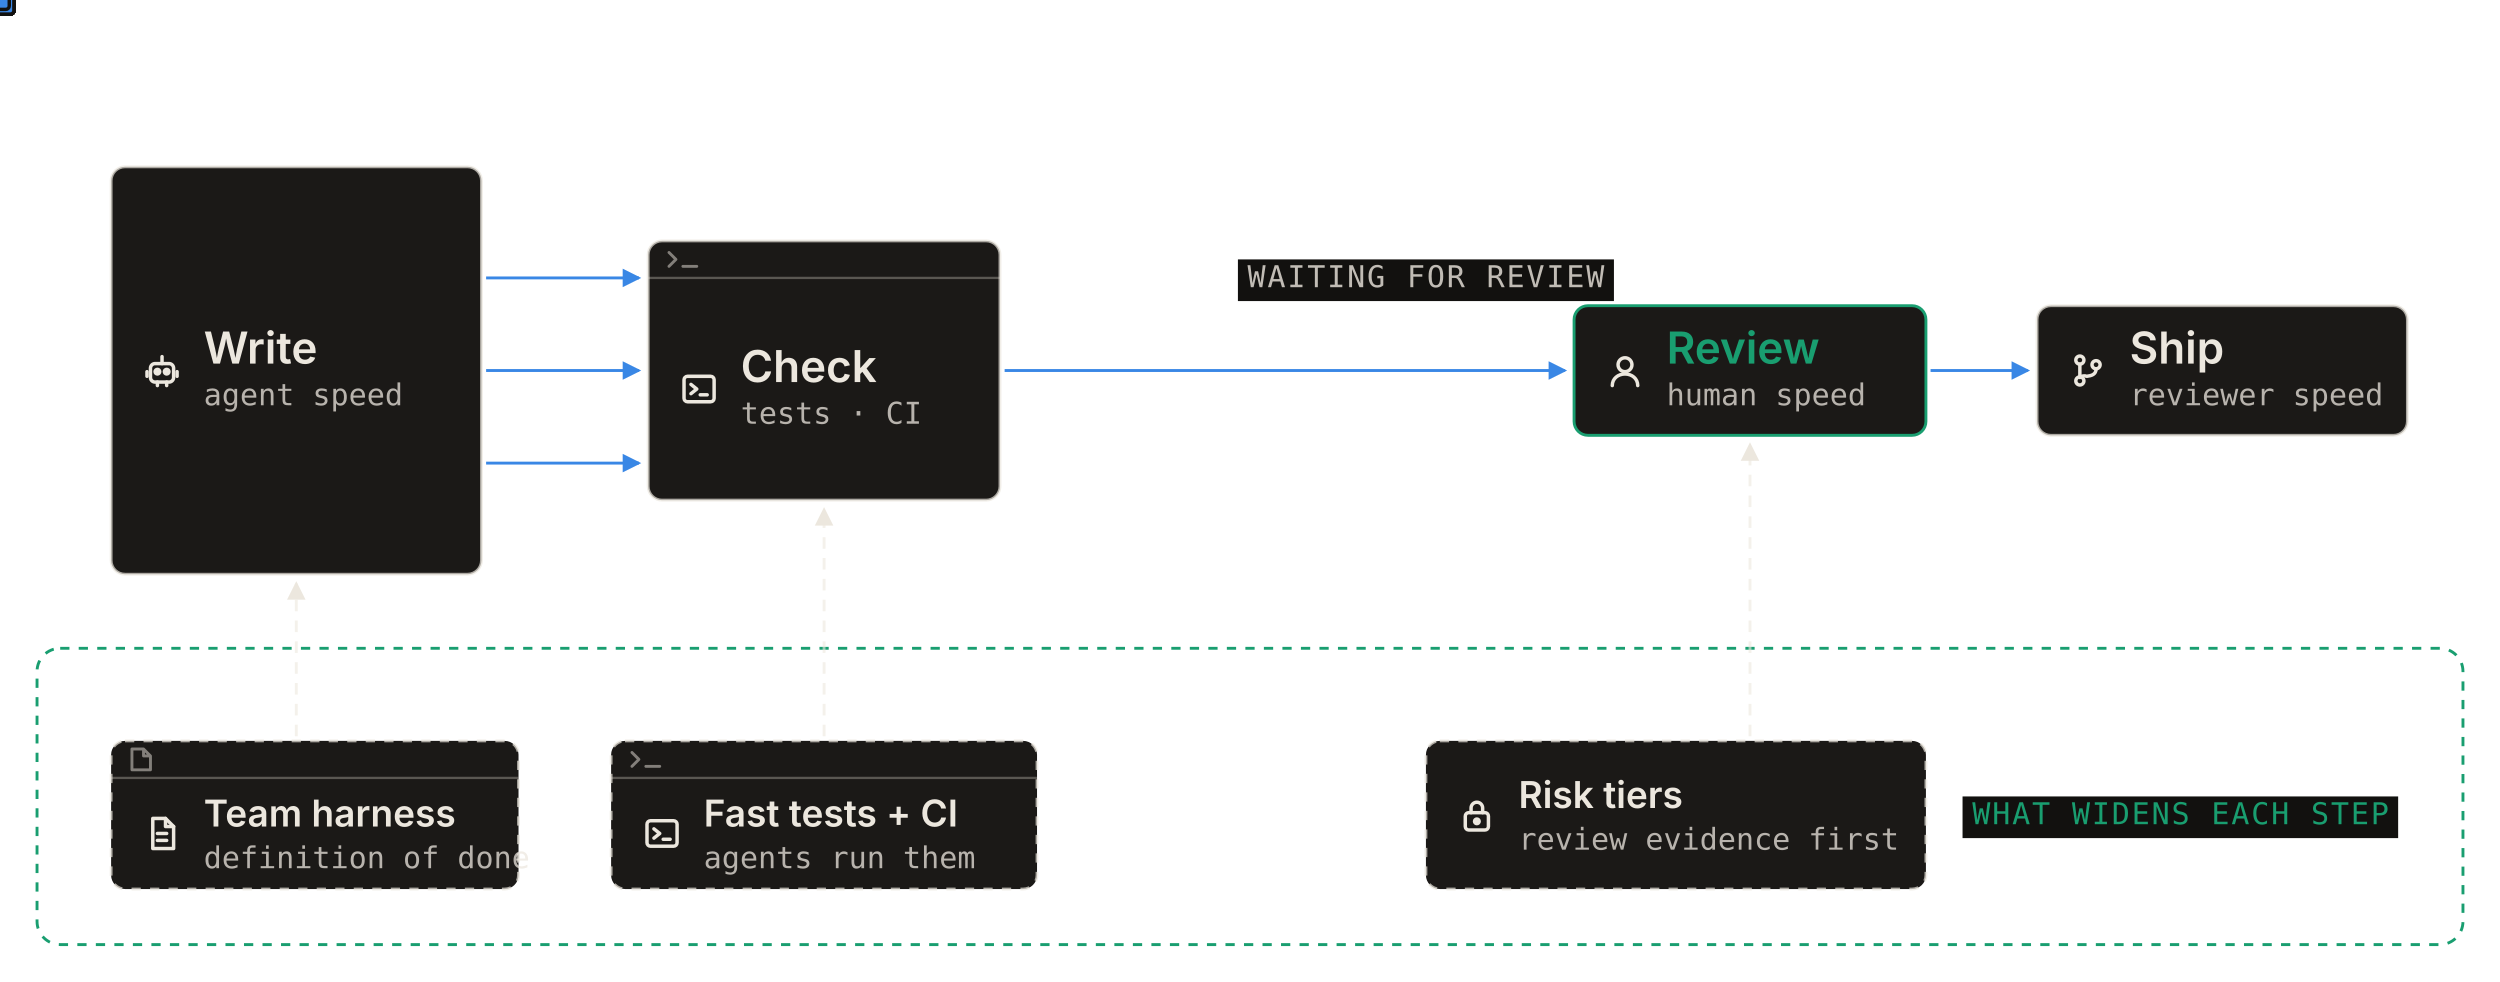
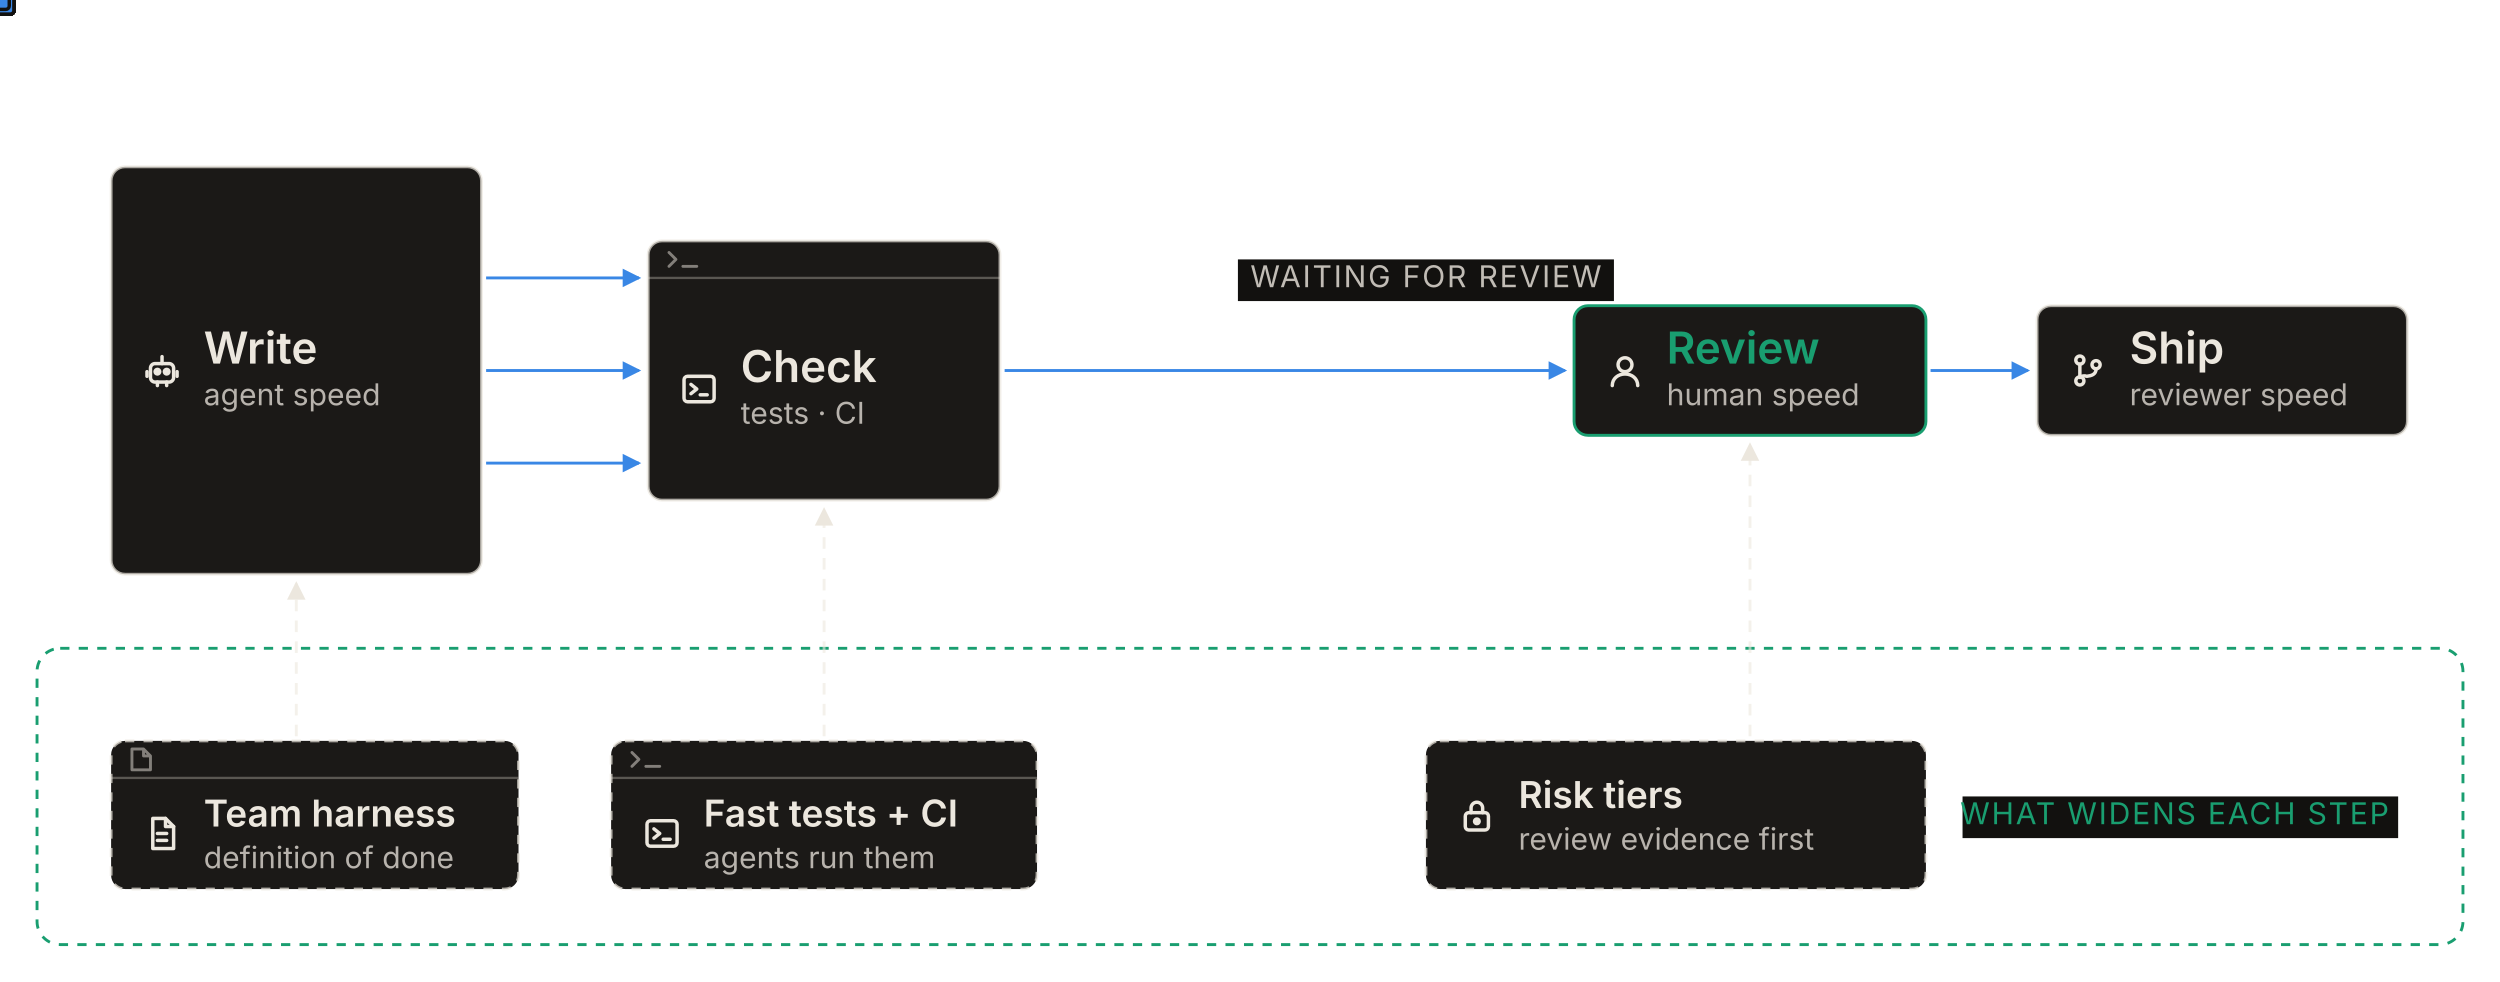
<svg xmlns="http://www.w3.org/2000/svg" viewBox="0 0 1080 424" width="960" height="377" color="#ece7de" font-family="ui-sans-serif, system-ui, -apple-system, 'Segoe UI', Inter, Helvetica, Arial, sans-serif" role="img" aria-label="A pipeline from left to right: Write, Check, Review, Ship. The agent writes at agent speed and sends many changes out at once; Check passes them on; they pile up in a queue in front of Review, the narrowest step, which runs at human speed; and only one change at a time reaches Ship, so the team ships at reviewer speed. Underneath, what widens each step: a team harness with a definition of done under Write, fast tests and CI that agents run under Check, and risk tiers that let reviewers read evidence first under Review.">
  <style>text{user-select:none}</style>
  <g transform="translate(0,0)">
    <defs>
      <marker id="rb-head" markerWidth="8" markerHeight="8" refX="7" refY="4" orient="auto-start-reverse" markerUnits="userSpaceOnUse">
        <path d="M0,0 L8,4 L0,8 z" fill="currentColor" />
      </marker>
      <marker id="rb-head-accent" markerWidth="8" markerHeight="8" refX="7" refY="4" orient="auto-start-reverse" markerUnits="userSpaceOnUse">
        <path d="M0,0 L8,4 L0,8 z" fill="#199e70" />
      </marker>
      <marker id="rb-head-request" markerWidth="8" markerHeight="8" refX="7" refY="4" orient="auto-start-reverse" markerUnits="userSpaceOnUse">
        <path d="M0,0 L8,4 L0,8 z" fill="#3987e5" />
      </marker>
      <marker id="rb-head-response" markerWidth="8" markerHeight="8" refX="7" refY="4" orient="auto-start-reverse" markerUnits="userSpaceOnUse">
        <path d="M0,0 L8,4 L0,8 z" fill="#199e70" />
      </marker>
      <marker id="rb-head-change" markerWidth="8" markerHeight="8" refX="7" refY="4" orient="auto-start-reverse" markerUnits="userSpaceOnUse">
        <path d="M0,0 L8,4 L0,8 z" fill="#d95926" />
      </marker>
    </defs>
    <g data-uipack="node">
      <rect x="48" y="72" width="160" height="176" rx="6" fill="#1b1917" stroke="currentColor" stroke-opacity="0.7" stroke-width="1.25" />
      <path class="uipack__touch-target" d="M 48 72 h 160 v 176 h -160 Z" fill="transparent" stroke="none" aria-hidden="true" />
      <g transform="translate(62, 152)" fill="none" stroke="currentColor" stroke-width="1.5" stroke-linecap="round" stroke-linejoin="round">
        <rect x="3" y="5" width="10" height="8" rx="2" />
        <path d="M8 2v3M6 13v1.5M10 13v1.5M1.5 8.5v2M14.5 8.5v2" />
        <circle cx="6" cy="8.5" r="1" fill="currentColor" />
        <circle cx="10" cy="8.5" r="1" fill="currentColor" />
      </g>
      <text x="88" y="157" text-anchor="start" font-size="19" font-weight="600" fill="currentColor">Write</text>
-       <text x="88" y="175" text-anchor="start" font-size="13" font-family="ui-monospace, SFMono-Regular, Menlo, Consolas, monospace" fill="currentColor" fill-opacity="0.75">agent speed</text>
+       <text x="88" y="175" text-anchor="start" font-size="13" font-family="ui-sans-serif, system-ui, -apple-system, 'Segoe UI', Inter, Helvetica, Arial, sans-serif" fill="currentColor" fill-opacity="0.75">agent speed</text>
    </g>
    <g>
      <path data-uipack="connector" data-kind="request" d="M210,120 L276,120" fill="none" stroke="#3987e5" stroke-opacity="1" stroke-width="1.25" marker-end="url(#rb-head-request)" />
      <g data-uipack="packet" data-kind="request">
        <g>
          <rect x="-4" y="-4" width="8" height="8" rx="1.5" fill="#3987e5" stroke="#12110f" stroke-width="1.5" />
          <animateTransform attributeName="transform" type="scale" dur="0.9s" begin="0s" repeatCount="indefinite" calcMode="spline" values="0;1.2;1;1;0" keyTimes="0;0.12;0.2;0.8;1" keySplines="0.2 0.9 0.3 1;0.4 0 0.6 1;0 0 1 1;0.6 0 0.9 0.4" />
        </g>
        <animateMotion dur="0.9s" begin="0s" repeatCount="indefinite" path="M214,120 L268,120" calcMode="linear" />
      </g>
    </g>
    <g>
      <path data-uipack="connector" data-kind="request" d="M210,160 L276,160" fill="none" stroke="#3987e5" stroke-opacity="1" stroke-width="1.25" marker-end="url(#rb-head-request)" />
      <g data-uipack="packet" data-kind="request">
        <g>
          <rect x="-4" y="-4" width="8" height="8" rx="1.5" fill="#3987e5" stroke="#12110f" stroke-width="1.5" />
          <animateTransform attributeName="transform" type="scale" dur="0.9s" begin="-0.3s" repeatCount="indefinite" calcMode="spline" values="0;1.2;1;1;0" keyTimes="0;0.12;0.2;0.8;1" keySplines="0.2 0.9 0.3 1;0.4 0 0.6 1;0 0 1 1;0.6 0 0.9 0.4" />
        </g>
        <animateMotion dur="0.9s" begin="-0.3s" repeatCount="indefinite" path="M214,160 L268,160" calcMode="linear" />
      </g>
    </g>
    <g>
      <path data-uipack="connector" data-kind="request" d="M210,200 L276,200" fill="none" stroke="#3987e5" stroke-opacity="1" stroke-width="1.25" marker-end="url(#rb-head-request)" />
      <g data-uipack="packet" data-kind="request">
        <g>
          <rect x="-4" y="-4" width="8" height="8" rx="1.5" fill="#3987e5" stroke="#12110f" stroke-width="1.5" />
          <animateTransform attributeName="transform" type="scale" dur="0.9s" begin="-0.6s" repeatCount="indefinite" calcMode="spline" values="0;1.2;1;1;0" keyTimes="0;0.12;0.2;0.8;1" keySplines="0.2 0.9 0.3 1;0.4 0 0.6 1;0 0 1 1;0.6 0 0.9 0.4" />
        </g>
        <animateMotion dur="0.9s" begin="-0.6s" repeatCount="indefinite" path="M214,200 L268,200" calcMode="linear" />
      </g>
    </g>
    <g data-uipack="node">
      <rect x="280" y="104" width="152" height="112" rx="6" fill="#1b1917" stroke="currentColor" stroke-opacity="0.7" stroke-width="1.25" />
      <g data-uipack="node-strip" data-strip="terminal" aria-hidden="true">
        <line x1="280" y1="120" x2="432" y2="120" stroke="currentColor" stroke-opacity="0.3" stroke-width="1" />
        <path fill="none" stroke="currentColor" stroke-opacity="0.5" stroke-width="1.25" stroke-linecap="round" stroke-linejoin="round" d="M 289 109 l 3 3 l -3 3 M 295 115 h 6" />
      </g>
      <path class="uipack__touch-target" d="M 280 104 h 152 v 112 h -152 Z" fill="transparent" stroke="none" aria-hidden="true" />
      <g transform="translate(294, 160)" fill="none" stroke="currentColor" stroke-width="1.5" stroke-linecap="round" stroke-linejoin="round">
        <rect x="1.5" y="2.5" width="13" height="11" rx="1.5" />
        <path d="M4.5 6l2.5 2-2.5 2M8.5 10.5h3" />
      </g>
      <text x="320" y="165" text-anchor="start" font-size="19" font-weight="600" fill="currentColor">Check</text>
-       <text x="320" y="183" text-anchor="start" font-size="13" font-family="ui-monospace, SFMono-Regular, Menlo, Consolas, monospace" fill="currentColor" fill-opacity="0.75">tests · CI</text>
+       <text x="320" y="183" text-anchor="start" font-size="13" font-family="ui-sans-serif, system-ui, -apple-system, 'Segoe UI', Inter, Helvetica, Arial, sans-serif" fill="currentColor" fill-opacity="0.75">tests · CI</text>
    </g>
    <path data-uipack="connector" data-flow="claim" data-kind="request" d="M434,160 L676,160" fill="none" stroke="#3987e5" stroke-opacity="1" stroke-width="1.25" marker-end="url(#rb-head-request)" />
    <g data-uipack="packet" data-flow="claim" data-kind="request">
      <g>
        <rect x="-4" y="-4" width="8" height="8" rx="1.5" fill="#3987e5" stroke="#12110f" stroke-width="1.5" />
        <animateTransform attributeName="transform" type="scale" dur="0.9s" begin="0s" repeatCount="indefinite" calcMode="spline" values="0;1.2;1;1;0" keyTimes="0;0.12;0.2;0.8;1" keySplines="0.2 0.9 0.3 1;0.4 0 0.6 1;0 0 1 1;0.6 0 0.9 0.4" />
      </g>
      <animateMotion dur="0.9s" begin="0s" repeatCount="indefinite" path="M438,160 L564,160" calcMode="linear" />
    </g>
    <g data-uipack="packet" data-flow="claim" data-kind="request">
      <g>
        <rect x="-4" y="-4" width="8" height="8" rx="1.5" fill="#3987e5" stroke="#12110f" stroke-width="1.5" />
        <animateTransform attributeName="transform" type="scale" dur="0.9s" begin="-0.45s" repeatCount="indefinite" calcMode="spline" values="0;1.2;1;1;0" keyTimes="0;0.12;0.2;0.8;1" keySplines="0.2 0.9 0.3 1;0.4 0 0.6 1;0 0 1 1;0.6 0 0.9 0.4" />
      </g>
      <animateMotion dur="0.9s" begin="-0.45s" repeatCount="indefinite" path="M438,160 L564,160" calcMode="linear" />
    </g>
    <g data-uipack="packet" data-flow="claim" data-kind="request">
      <g>
        <rect x="-6" y="-6" width="12" height="12" rx="1.5" fill="#3987e5" stroke="#12110f" stroke-width="1.5" />
        <animateTransform attributeName="transform" type="scale" dur="3s" begin="0s" repeatCount="indefinite" calcMode="spline" values="0;1.2;1;1;0" keyTimes="0;0.056;0.093;0.893;1" keySplines="0.2 0.9 0.3 1;0.4 0 0.6 1;0 0 1 1;0.6 0 0.9 0.4" />
      </g>
      <animateMotion dur="3s" begin="0s" repeatCount="indefinite" path="M584,144 L584,144" calcMode="linear" />
    </g>
    <g data-uipack="packet" data-flow="claim" data-kind="request">
      <g>
        <rect x="-6" y="-6" width="12" height="12" rx="1.5" fill="#3987e5" stroke="#12110f" stroke-width="1.5" />
        <animateTransform attributeName="transform" type="scale" dur="3s" begin="0s" repeatCount="indefinite" calcMode="spline" values="0;1.2;1;1;0" keyTimes="0;0.056;0.093;0.893;1" keySplines="0.2 0.9 0.3 1;0.4 0 0.6 1;0 0 1 1;0.6 0 0.9 0.4" />
      </g>
      <animateMotion dur="3s" begin="0s" repeatCount="indefinite" path="M584,160 L584,160" calcMode="linear" />
    </g>
    <g data-uipack="packet" data-flow="claim" data-kind="request">
      <g>
        <rect x="-6" y="-6" width="12" height="12" rx="1.5" fill="#3987e5" stroke="#12110f" stroke-width="1.5" />
        <animateTransform attributeName="transform" type="scale" dur="3s" begin="0s" repeatCount="indefinite" calcMode="spline" values="0;1.2;1;1;0" keyTimes="0;0.056;0.093;0.893;1" keySplines="0.2 0.9 0.3 1;0.4 0 0.6 1;0 0 1 1;0.6 0 0.9 0.4" />
      </g>
      <animateMotion dur="3s" begin="0s" repeatCount="indefinite" path="M584,176 L584,176" calcMode="linear" />
    </g>
    <g data-uipack="packet" data-flow="claim" data-kind="request">
      <g>
        <rect x="-6" y="-6" width="12" height="12" rx="1.5" fill="#3987e5" stroke="#12110f" stroke-width="1.5" />
        <animateTransform attributeName="transform" type="scale" dur="3s" begin="0s" repeatCount="indefinite" calcMode="spline" values="0;1.2;1;1;0" keyTimes="0;0.056;0.093;0.893;1" keySplines="0.2 0.9 0.3 1;0.4 0 0.6 1;0 0 1 1;0.6 0 0.9 0.4" />
      </g>
      <animateMotion dur="3s" begin="0s" repeatCount="indefinite" path="M600,144 L600,144" calcMode="linear" />
    </g>
    <g data-uipack="packet" data-flow="claim" data-kind="request">
      <g>
        <rect x="-6" y="-6" width="12" height="12" rx="1.5" fill="#3987e5" stroke="#12110f" stroke-width="1.5" />
        <animateTransform attributeName="transform" type="scale" dur="3s" begin="0s" repeatCount="indefinite" calcMode="spline" values="0;1.2;1;1;0" keyTimes="0;0.056;0.093;0.893;1" keySplines="0.2 0.9 0.3 1;0.4 0 0.6 1;0 0 1 1;0.6 0 0.9 0.4" />
      </g>
      <animateMotion dur="3s" begin="0s" repeatCount="indefinite" path="M600,160 L600,160" calcMode="linear" />
    </g>
    <g data-uipack="packet" data-flow="claim" data-kind="request">
      <g>
        <rect x="-6" y="-6" width="12" height="12" rx="1.5" fill="#3987e5" stroke="#12110f" stroke-width="1.5" />
        <animateTransform attributeName="transform" type="scale" dur="3s" begin="0s" repeatCount="indefinite" calcMode="spline" values="0;1.2;1;1;0" keyTimes="0;0.056;0.093;0.893;1" keySplines="0.2 0.9 0.3 1;0.4 0 0.6 1;0 0 1 1;0.6 0 0.9 0.4" />
      </g>
      <animateMotion dur="3s" begin="0s" repeatCount="indefinite" path="M600,176 L600,176" calcMode="linear" />
    </g>
    <g data-uipack="packet" data-flow="claim" data-kind="request">
      <g>
        <rect x="-6" y="-6" width="12" height="12" rx="1.5" fill="#3987e5" stroke="#12110f" stroke-width="1.5" />
        <animateTransform attributeName="transform" type="scale" dur="3s" begin="0s" repeatCount="indefinite" calcMode="spline" values="0;1.2;1;1;0" keyTimes="0;0.056;0.093;0.893;1" keySplines="0.2 0.9 0.3 1;0.4 0 0.6 1;0 0 1 1;0.6 0 0.9 0.4" />
      </g>
      <animateMotion dur="3s" begin="0s" repeatCount="indefinite" path="M616,144 L616,144" calcMode="linear" />
    </g>
    <g data-uipack="packet" data-flow="claim" data-kind="request">
      <g>
        <rect x="-6" y="-6" width="12" height="12" rx="1.5" fill="#3987e5" stroke="#12110f" stroke-width="1.5" />
        <animateTransform attributeName="transform" type="scale" dur="3s" begin="0s" repeatCount="indefinite" calcMode="spline" values="0;1.2;1;1;0" keyTimes="0;0.056;0.093;0.893;1" keySplines="0.2 0.9 0.3 1;0.4 0 0.6 1;0 0 1 1;0.6 0 0.9 0.4" />
      </g>
      <animateMotion dur="3s" begin="0s" repeatCount="indefinite" path="M616,160 L616,160" calcMode="linear" />
    </g>
    <g data-uipack="packet" data-flow="claim" data-kind="request">
      <g>
        <rect x="-6" y="-6" width="12" height="12" rx="1.5" fill="#3987e5" stroke="#12110f" stroke-width="1.5" />
        <animateTransform attributeName="transform" type="scale" dur="3s" begin="0s" repeatCount="indefinite" calcMode="spline" values="0;1.2;1;1;0" keyTimes="0;0.056;0.093;0.893;1" keySplines="0.2 0.9 0.3 1;0.4 0 0.6 1;0 0 1 1;0.6 0 0.9 0.4" />
      </g>
      <animateMotion dur="3s" begin="0s" repeatCount="indefinite" path="M616,176 L616,176" calcMode="linear" />
    </g>
    <g data-uipack="packet" data-flow="claim" data-kind="request">
      <g>
        <rect x="-6" y="-6" width="12" height="12" rx="1.5" fill="#3987e5" stroke="#12110f" stroke-width="1.5" />
        <animateTransform attributeName="transform" type="scale" dur="3s" begin="0s" repeatCount="indefinite" calcMode="spline" values="0;1.2;1;1;0" keyTimes="0;0.056;0.093;0.893;1" keySplines="0.2 0.9 0.3 1;0.4 0 0.6 1;0 0 1 1;0.6 0 0.9 0.4" />
      </g>
      <animateMotion dur="3s" begin="0s" repeatCount="indefinite" path="M632,144 L632,144" calcMode="linear" />
    </g>
    <g data-uipack="packet" data-flow="claim" data-kind="request">
      <g>
        <rect x="-6" y="-6" width="12" height="12" rx="1.5" fill="#3987e5" stroke="#12110f" stroke-width="1.5" />
        <animateTransform attributeName="transform" type="scale" dur="3s" begin="0s" repeatCount="indefinite" calcMode="spline" values="0;1.2;1;1;0" keyTimes="0;0.056;0.093;0.893;1" keySplines="0.2 0.9 0.3 1;0.4 0 0.6 1;0 0 1 1;0.6 0 0.9 0.4" />
      </g>
      <animateMotion dur="3s" begin="0s" repeatCount="indefinite" path="M632,160 L632,160" calcMode="linear" />
    </g>
    <g data-uipack="packet" data-flow="claim" data-kind="request">
      <g>
        <rect x="-6" y="-6" width="12" height="12" rx="1.5" fill="#3987e5" stroke="#12110f" stroke-width="1.5" />
        <animateTransform attributeName="transform" type="scale" dur="3s" begin="0s" repeatCount="indefinite" calcMode="spline" values="0;1.2;1;1;0" keyTimes="0;0.056;0.093;0.893;1" keySplines="0.2 0.9 0.3 1;0.4 0 0.6 1;0 0 1 1;0.6 0 0.9 0.4" />
      </g>
      <animateMotion dur="3s" begin="0s" repeatCount="indefinite" path="M632,176 L632,176" calcMode="linear" />
    </g>
    <g data-uipack="packet" data-flow="claim" data-kind="request">
      <g>
        <rect x="-6" y="-6" width="12" height="12" rx="1.5" fill="#3987e5" stroke="#12110f" stroke-width="1.5" />
        <animateTransform attributeName="transform" type="scale" dur="3s" begin="0s" repeatCount="indefinite" calcMode="spline" values="0;1.2;1;1;0" keyTimes="0;0.056;0.093;0.893;1" keySplines="0.2 0.9 0.3 1;0.4 0 0.6 1;0 0 1 1;0.6 0 0.9 0.4" />
      </g>
      <animateMotion dur="3s" begin="0s" repeatCount="indefinite" path="M648,144 L648,144" calcMode="linear" />
    </g>
    <g data-uipack="packet" data-flow="claim" data-kind="request">
      <g>
        <rect x="-6" y="-6" width="12" height="12" rx="1.5" fill="#3987e5" stroke="#12110f" stroke-width="1.5" />
        <animateTransform attributeName="transform" type="scale" dur="3s" begin="0s" repeatCount="indefinite" calcMode="spline" values="0;1.2;1;1;0" keyTimes="0;0.056;0.093;0.893;1" keySplines="0.2 0.9 0.3 1;0.4 0 0.6 1;0 0 1 1;0.6 0 0.9 0.4" />
      </g>
      <animateMotion dur="3s" begin="0s" repeatCount="indefinite" path="M648,160 L648,160" calcMode="linear" />
    </g>
    <g data-uipack="packet" data-flow="claim" data-kind="request">
      <g>
        <rect x="-6" y="-6" width="12" height="12" rx="1.5" fill="#3987e5" stroke="#12110f" stroke-width="1.5" />
        <animateTransform attributeName="transform" type="scale" dur="3s" begin="0s" repeatCount="indefinite" calcMode="spline" values="0;1.2;1;1;0" keyTimes="0;0.056;0.093;0.893;1" keySplines="0.2 0.9 0.3 1;0.4 0 0.6 1;0 0 1 1;0.6 0 0.9 0.4" />
      </g>
      <animateMotion dur="3s" begin="0s" repeatCount="indefinite" path="M648,176 L648,176" calcMode="linear" />
    </g>
    <g data-uipack="label">
      <rect x="534.78" y="112" width="162.44" height="18" fill="#12110f" />
-       <text x="616" y="124" text-anchor="middle" font-size="13" font-family="ui-monospace, SFMono-Regular, Menlo, Consolas, monospace" letter-spacing=".06em" fill="currentColor" fill-opacity="0.8">WAITING FOR REVIEW</text>
+       <text x="616" y="124" text-anchor="middle" font-size="13" font-family="ui-sans-serif, system-ui, -apple-system, 'Segoe UI', Inter, Helvetica, Arial, sans-serif" letter-spacing=".06em" fill="currentColor" fill-opacity="0.8">WAITING FOR REVIEW</text>
    </g>
    <g data-uipack="node" data-flow="claim">
      <rect x="680" y="132" width="152" height="56" rx="6" fill="#1b1917" stroke="#199e70" stroke-opacity="1" stroke-width="1.25" />
      <path class="uipack__touch-target" d="M 680 132 h 152 v 56 h -152 Z" fill="transparent" stroke="none" aria-hidden="true" />
      <g transform="translate(694, 152)" fill="none" stroke="currentColor" stroke-width="1.5" stroke-linecap="round" stroke-linejoin="round">
        <circle cx="8" cy="5.5" r="3" />
        <path d="M2.5 14.5c0-3 2.5-5 5.5-5s5.5 2 5.5 5" />
      </g>
      <text x="720" y="157" text-anchor="start" font-size="19" font-weight="600" fill="#199e70">Review</text>
-       <text x="720" y="175" text-anchor="start" font-size="13" font-family="ui-monospace, SFMono-Regular, Menlo, Consolas, monospace" fill="currentColor" fill-opacity="0.75">human speed</text>
+       <text x="720" y="175" text-anchor="start" font-size="13" font-family="ui-sans-serif, system-ui, -apple-system, 'Segoe UI', Inter, Helvetica, Arial, sans-serif" fill="currentColor" fill-opacity="0.75">human speed</text>
    </g>
    <path data-uipack="connector" data-flow="claim" data-kind="request" d="M834,160 L876,160" fill="none" stroke="#3987e5" stroke-opacity="1" stroke-width="1.25" marker-end="url(#rb-head-request)" />
    <g data-uipack="packet" data-flow="claim" data-kind="request">
      <g>
        <rect x="-4" y="-4" width="8" height="8" rx="1.5" fill="#3987e5" stroke="#12110f" stroke-width="1.5" />
        <animateTransform attributeName="transform" type="scale" dur="3.2s" begin="0s" repeatCount="indefinite" calcMode="spline" values="0;1.2;1;1;0" keyTimes="0;0.053;0.088;0.9;1" keySplines="0.2 0.9 0.3 1;0.4 0 0.6 1;0 0 1 1;0.6 0 0.9 0.4" />
      </g>
      <animateMotion dur="3.2s" begin="0s" repeatCount="indefinite" path="M838,160 L868,160" calcMode="linear" />
    </g>
    <g data-uipack="node" data-flow="claim">
      <rect x="880" y="132" width="160" height="56" rx="6" fill="#1b1917" stroke="currentColor" stroke-opacity="0.7" stroke-width="1.25" />
      <path class="uipack__touch-target" d="M 880 132 h 160 v 56 h -160 Z" fill="transparent" stroke="none" aria-hidden="true" />
      <g transform="translate(894, 152)" fill="none" stroke="currentColor" stroke-width="1.5" stroke-linecap="round" stroke-linejoin="round">
        <circle cx="4.5" cy="3.5" r="1.75" />
        <circle cx="4.5" cy="12.5" r="1.75" />
        <circle cx="11.5" cy="5.5" r="1.75" />
        <path d="M4.5 5.25v5.5M11.5 7.25c0 2.5-2 3-4 3.25a3 3 0 0 0-3 .5" />
      </g>
      <text x="920" y="157" text-anchor="start" font-size="19" font-weight="600" fill="currentColor">Ship</text>
-       <text x="920" y="175" text-anchor="start" font-size="13" font-family="ui-monospace, SFMono-Regular, Menlo, Consolas, monospace" fill="currentColor" fill-opacity="0.75">reviewer speed</text>
+       <text x="920" y="175" text-anchor="start" font-size="13" font-family="ui-sans-serif, system-ui, -apple-system, 'Segoe UI', Inter, Helvetica, Arial, sans-serif" fill="currentColor" fill-opacity="0.75">reviewer speed</text>
    </g>
    <g data-uipack="group">
      <g class="uipack__group-frame">
        <rect x="16" y="280" width="1048" height="128" rx="10" fill="none" stroke="#199e70" stroke-opacity="1" stroke-width="1.25" stroke-dasharray="4 4" />
      </g>
      <g data-uipack="label">
        <rect x="847.82" y="344" width="188.18" height="18" fill="#12110f" />
-         <text x="1032" y="356" text-anchor="end" font-size="13" font-family="ui-monospace, SFMono-Regular, Menlo, Consolas, monospace" letter-spacing=".06em" fill="#199e70" fill-opacity="1">WHAT WIDENS EACH STEP</text>
+         <text x="1032" y="356" text-anchor="end" font-size="13" font-family="ui-sans-serif, system-ui, -apple-system, 'Segoe UI', Inter, Helvetica, Arial, sans-serif" letter-spacing=".06em" fill="#199e70" fill-opacity="1">WHAT WIDENS EACH STEP</text>
      </g>
      <g data-uipack="node">
        <rect x="48" y="320" width="176" height="64" rx="6" fill="#1b1917" stroke="currentColor" stroke-opacity="0.7" stroke-width="1.25" stroke-dasharray="4 4" />
        <g data-uipack="node-strip" data-strip="file" aria-hidden="true">
          <line x1="48" y1="336" x2="224" y2="336" stroke="currentColor" stroke-opacity="0.3" stroke-width="1" />
          <path fill="none" stroke="currentColor" stroke-opacity="0.5" stroke-width="1.25" stroke-linecap="round" stroke-linejoin="round" d="M 57 323.5 h 5 l 3 3 v 6 h -8 Z M 62 323.5 v 3 h 3" />
        </g>
        <path class="uipack__touch-target" d="M 48 320 h 176 v 64 h -176 Z" fill="transparent" stroke="none" aria-hidden="true" />
        <g transform="translate(62, 352)" fill="none" stroke="currentColor" stroke-width="1.5" stroke-linecap="round" stroke-linejoin="round">
          <path d="M4 1.5h5.5L13 5v9.5H4z" />
          <path d="M9.5 1.5V5H13M6 8h4M6 11h4" />
        </g>
        <text x="88" y="357" text-anchor="start" font-size="16" font-weight="600" fill="currentColor">Team harness</text>
-         <text x="88" y="375" text-anchor="start" font-size="13" font-family="ui-monospace, SFMono-Regular, Menlo, Consolas, monospace" fill="currentColor" fill-opacity="0.75">definition of done</text>
+         <text x="88" y="375" text-anchor="start" font-size="13" font-family="ui-sans-serif, system-ui, -apple-system, 'Segoe UI', Inter, Helvetica, Arial, sans-serif" fill="currentColor" fill-opacity="0.75">definition of done</text>
      </g>
      <path data-uipack="connector" d="M128,318 L128,252" fill="none" stroke="currentColor" stroke-opacity="0.6" stroke-width="1.25" stroke-dasharray="5 4" marker-end="url(#rb-head)" />
      <g data-uipack="node">
        <rect x="264" y="320" width="184" height="64" rx="6" fill="#1b1917" stroke="currentColor" stroke-opacity="0.7" stroke-width="1.25" stroke-dasharray="4 4" />
        <g data-uipack="node-strip" data-strip="terminal" aria-hidden="true">
          <line x1="264" y1="336" x2="448" y2="336" stroke="currentColor" stroke-opacity="0.3" stroke-width="1" />
          <path fill="none" stroke="currentColor" stroke-opacity="0.5" stroke-width="1.25" stroke-linecap="round" stroke-linejoin="round" d="M 273 325 l 3 3 l -3 3 M 279 331 h 6" />
        </g>
        <path class="uipack__touch-target" d="M 264 320 h 184 v 64 h -184 Z" fill="transparent" stroke="none" aria-hidden="true" />
        <g transform="translate(278, 352)" fill="none" stroke="currentColor" stroke-width="1.5" stroke-linecap="round" stroke-linejoin="round">
          <rect x="1.5" y="2.5" width="13" height="11" rx="1.5" />
          <path d="M4.5 6l2.5 2-2.5 2M8.5 10.5h3" />
        </g>
        <text x="304" y="357" text-anchor="start" font-size="16" font-weight="600" fill="currentColor">Fast tests + CI</text>
-         <text x="304" y="375" text-anchor="start" font-size="13" font-family="ui-monospace, SFMono-Regular, Menlo, Consolas, monospace" fill="currentColor" fill-opacity="0.75">agents run them</text>
+         <text x="304" y="375" text-anchor="start" font-size="13" font-family="ui-sans-serif, system-ui, -apple-system, 'Segoe UI', Inter, Helvetica, Arial, sans-serif" fill="currentColor" fill-opacity="0.75">agents run them</text>
      </g>
      <path data-uipack="connector" d="M356,318 L356,220" fill="none" stroke="currentColor" stroke-opacity="0.6" stroke-width="1.25" stroke-dasharray="5 4" marker-end="url(#rb-head)" />
      <g data-uipack="node">
        <rect x="616" y="320" width="216" height="64" rx="6" fill="#1b1917" stroke="currentColor" stroke-opacity="0.7" stroke-width="1.25" stroke-dasharray="4 4" />
        <path class="uipack__touch-target" d="M 616 320 h 216 v 64 h -216 Z" fill="transparent" stroke="none" aria-hidden="true" />
        <g transform="translate(630, 344)" fill="none" stroke="currentColor" stroke-width="1.5" stroke-linecap="round" stroke-linejoin="round">
          <rect x="3" y="7" width="10" height="7.5" rx="1.5" />
          <path d="M5.5 7V5a2.5 2.5 0 0 1 5 0v2" />
          <circle cx="8" cy="10.75" r="1" fill="currentColor" />
        </g>
        <text x="656" y="349" text-anchor="start" font-size="16" font-weight="600" fill="currentColor">Risk tiers</text>
-         <text x="656" y="367" text-anchor="start" font-size="13" font-family="ui-monospace, SFMono-Regular, Menlo, Consolas, monospace" fill="currentColor" fill-opacity="0.75">review evidence first</text>
+         <text x="656" y="367" text-anchor="start" font-size="13" font-family="ui-sans-serif, system-ui, -apple-system, 'Segoe UI', Inter, Helvetica, Arial, sans-serif" fill="currentColor" fill-opacity="0.75">review evidence first</text>
      </g>
      <path data-uipack="connector" d="M756,318 L756,192" fill="none" stroke="currentColor" stroke-opacity="0.6" stroke-width="1.25" stroke-dasharray="5 4" marker-end="url(#rb-head)" />
    </g>
  </g>
</svg>
